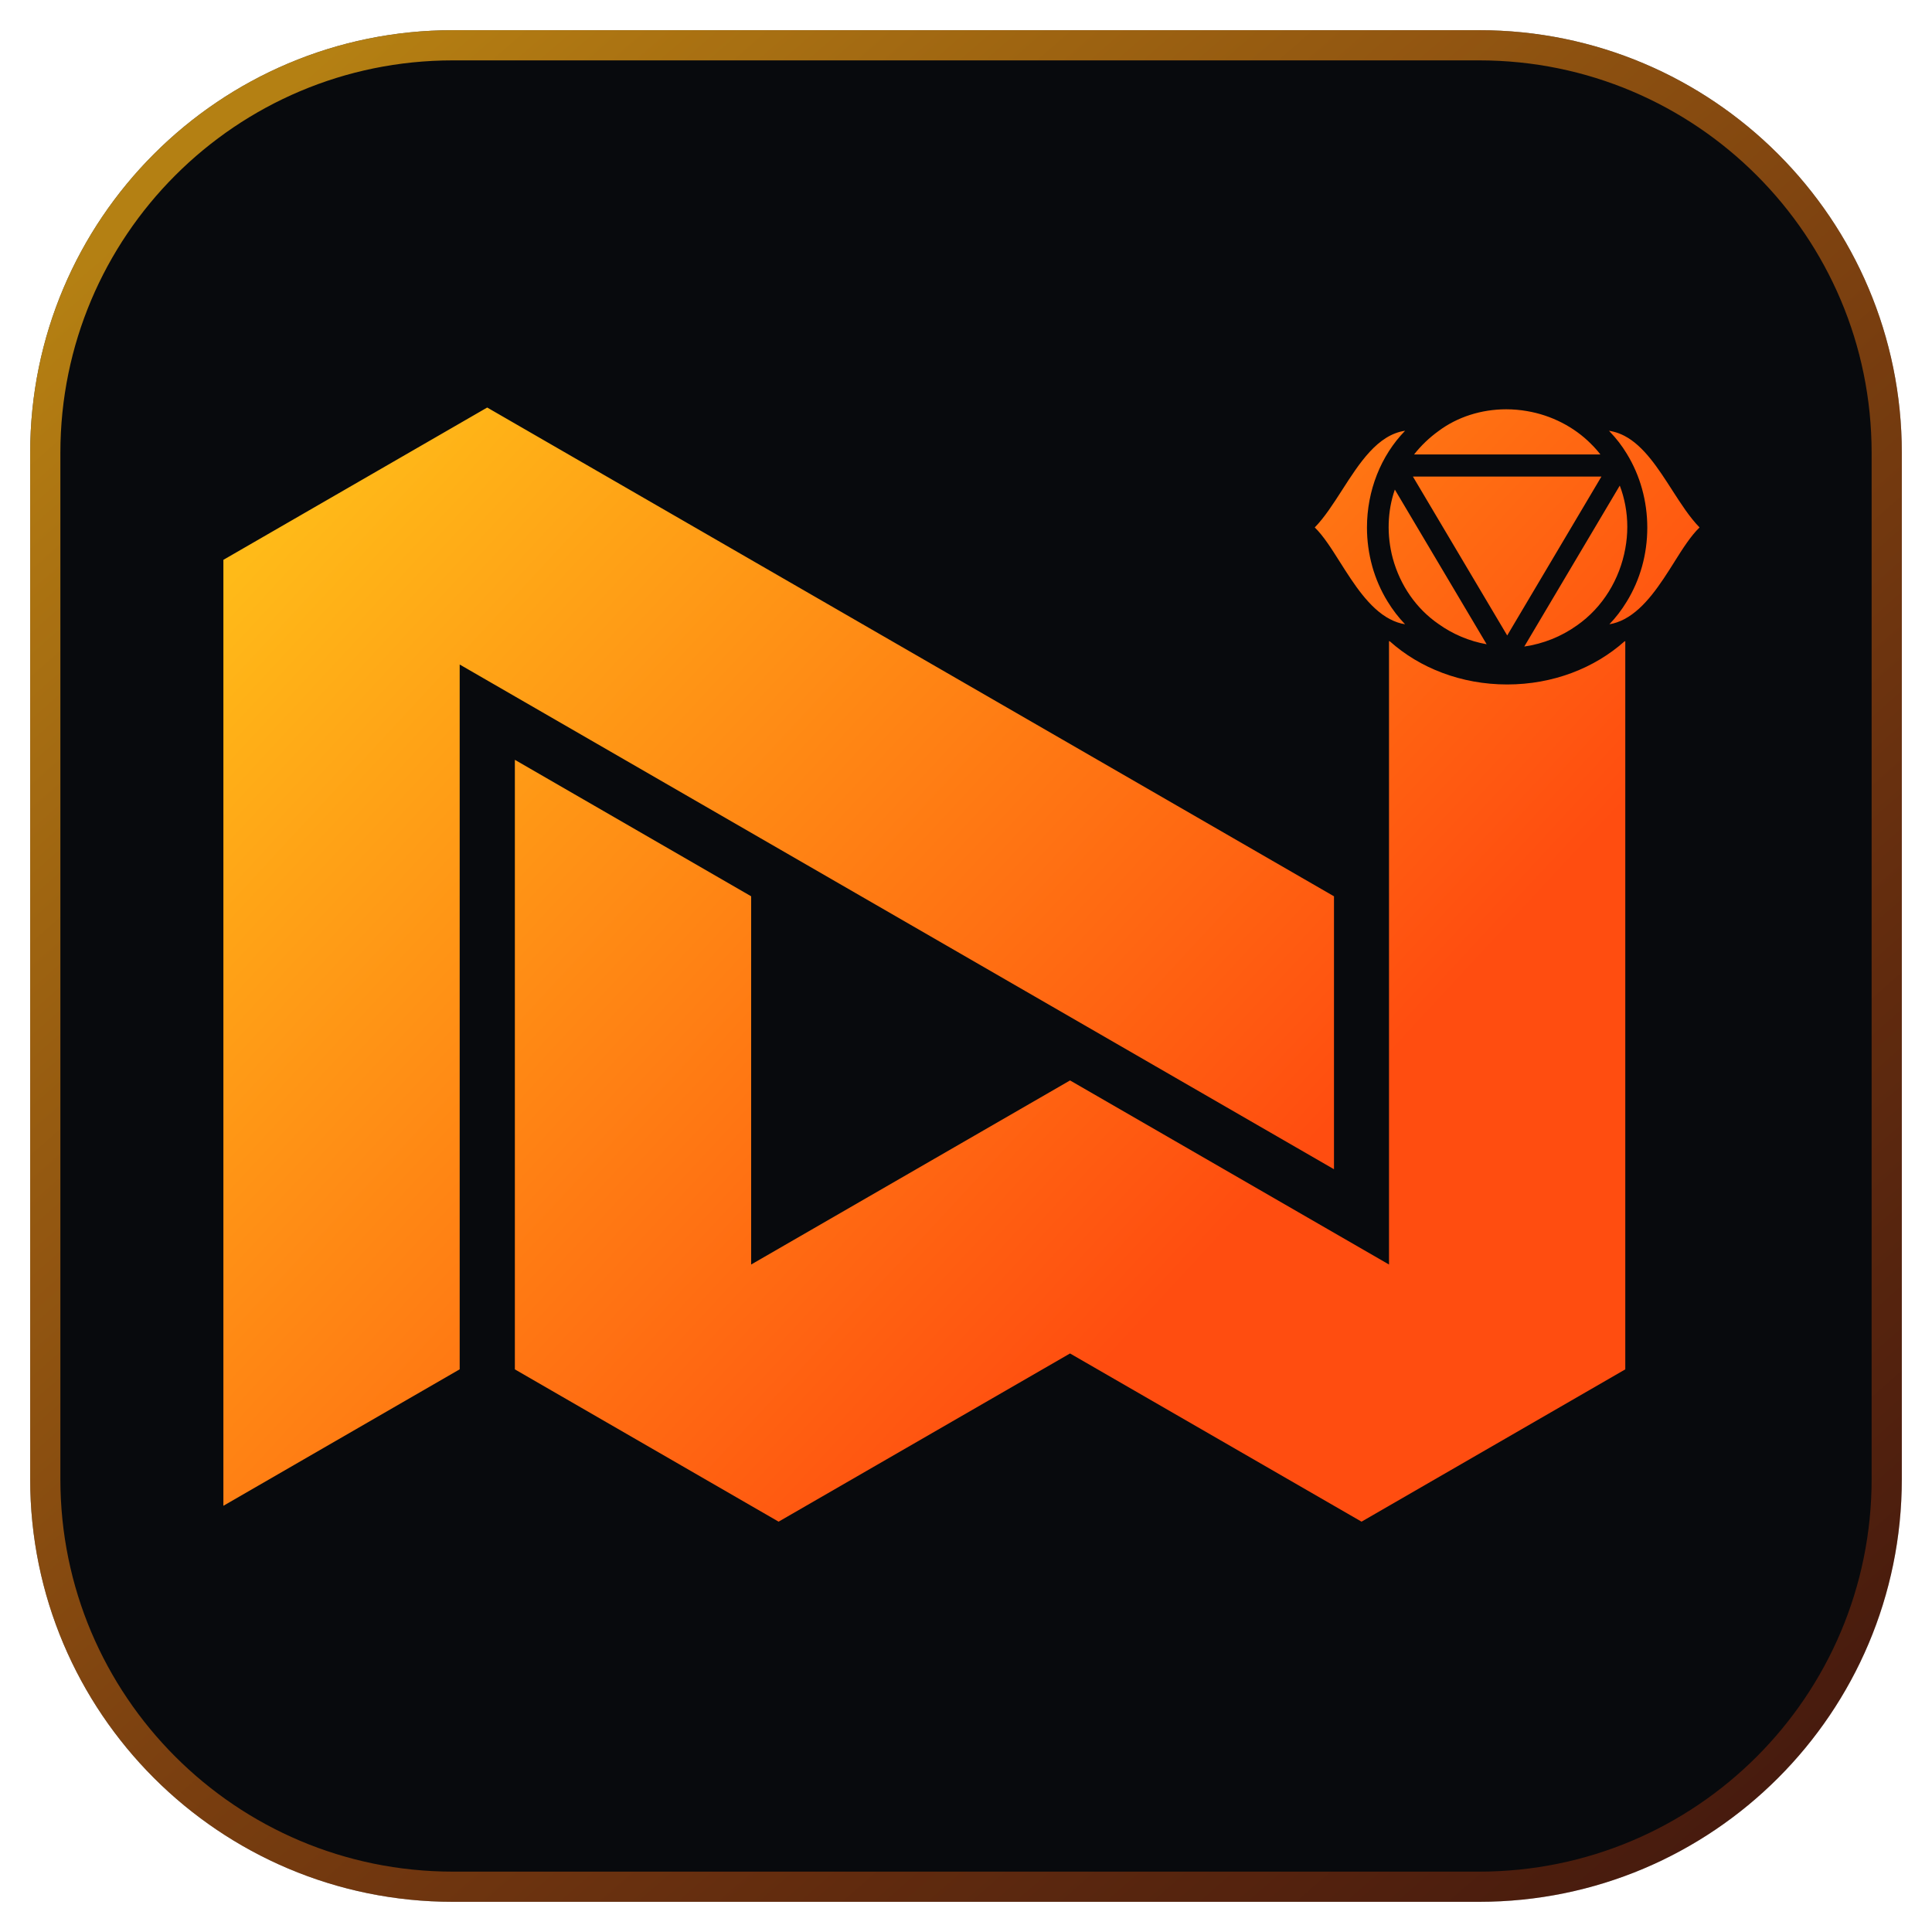
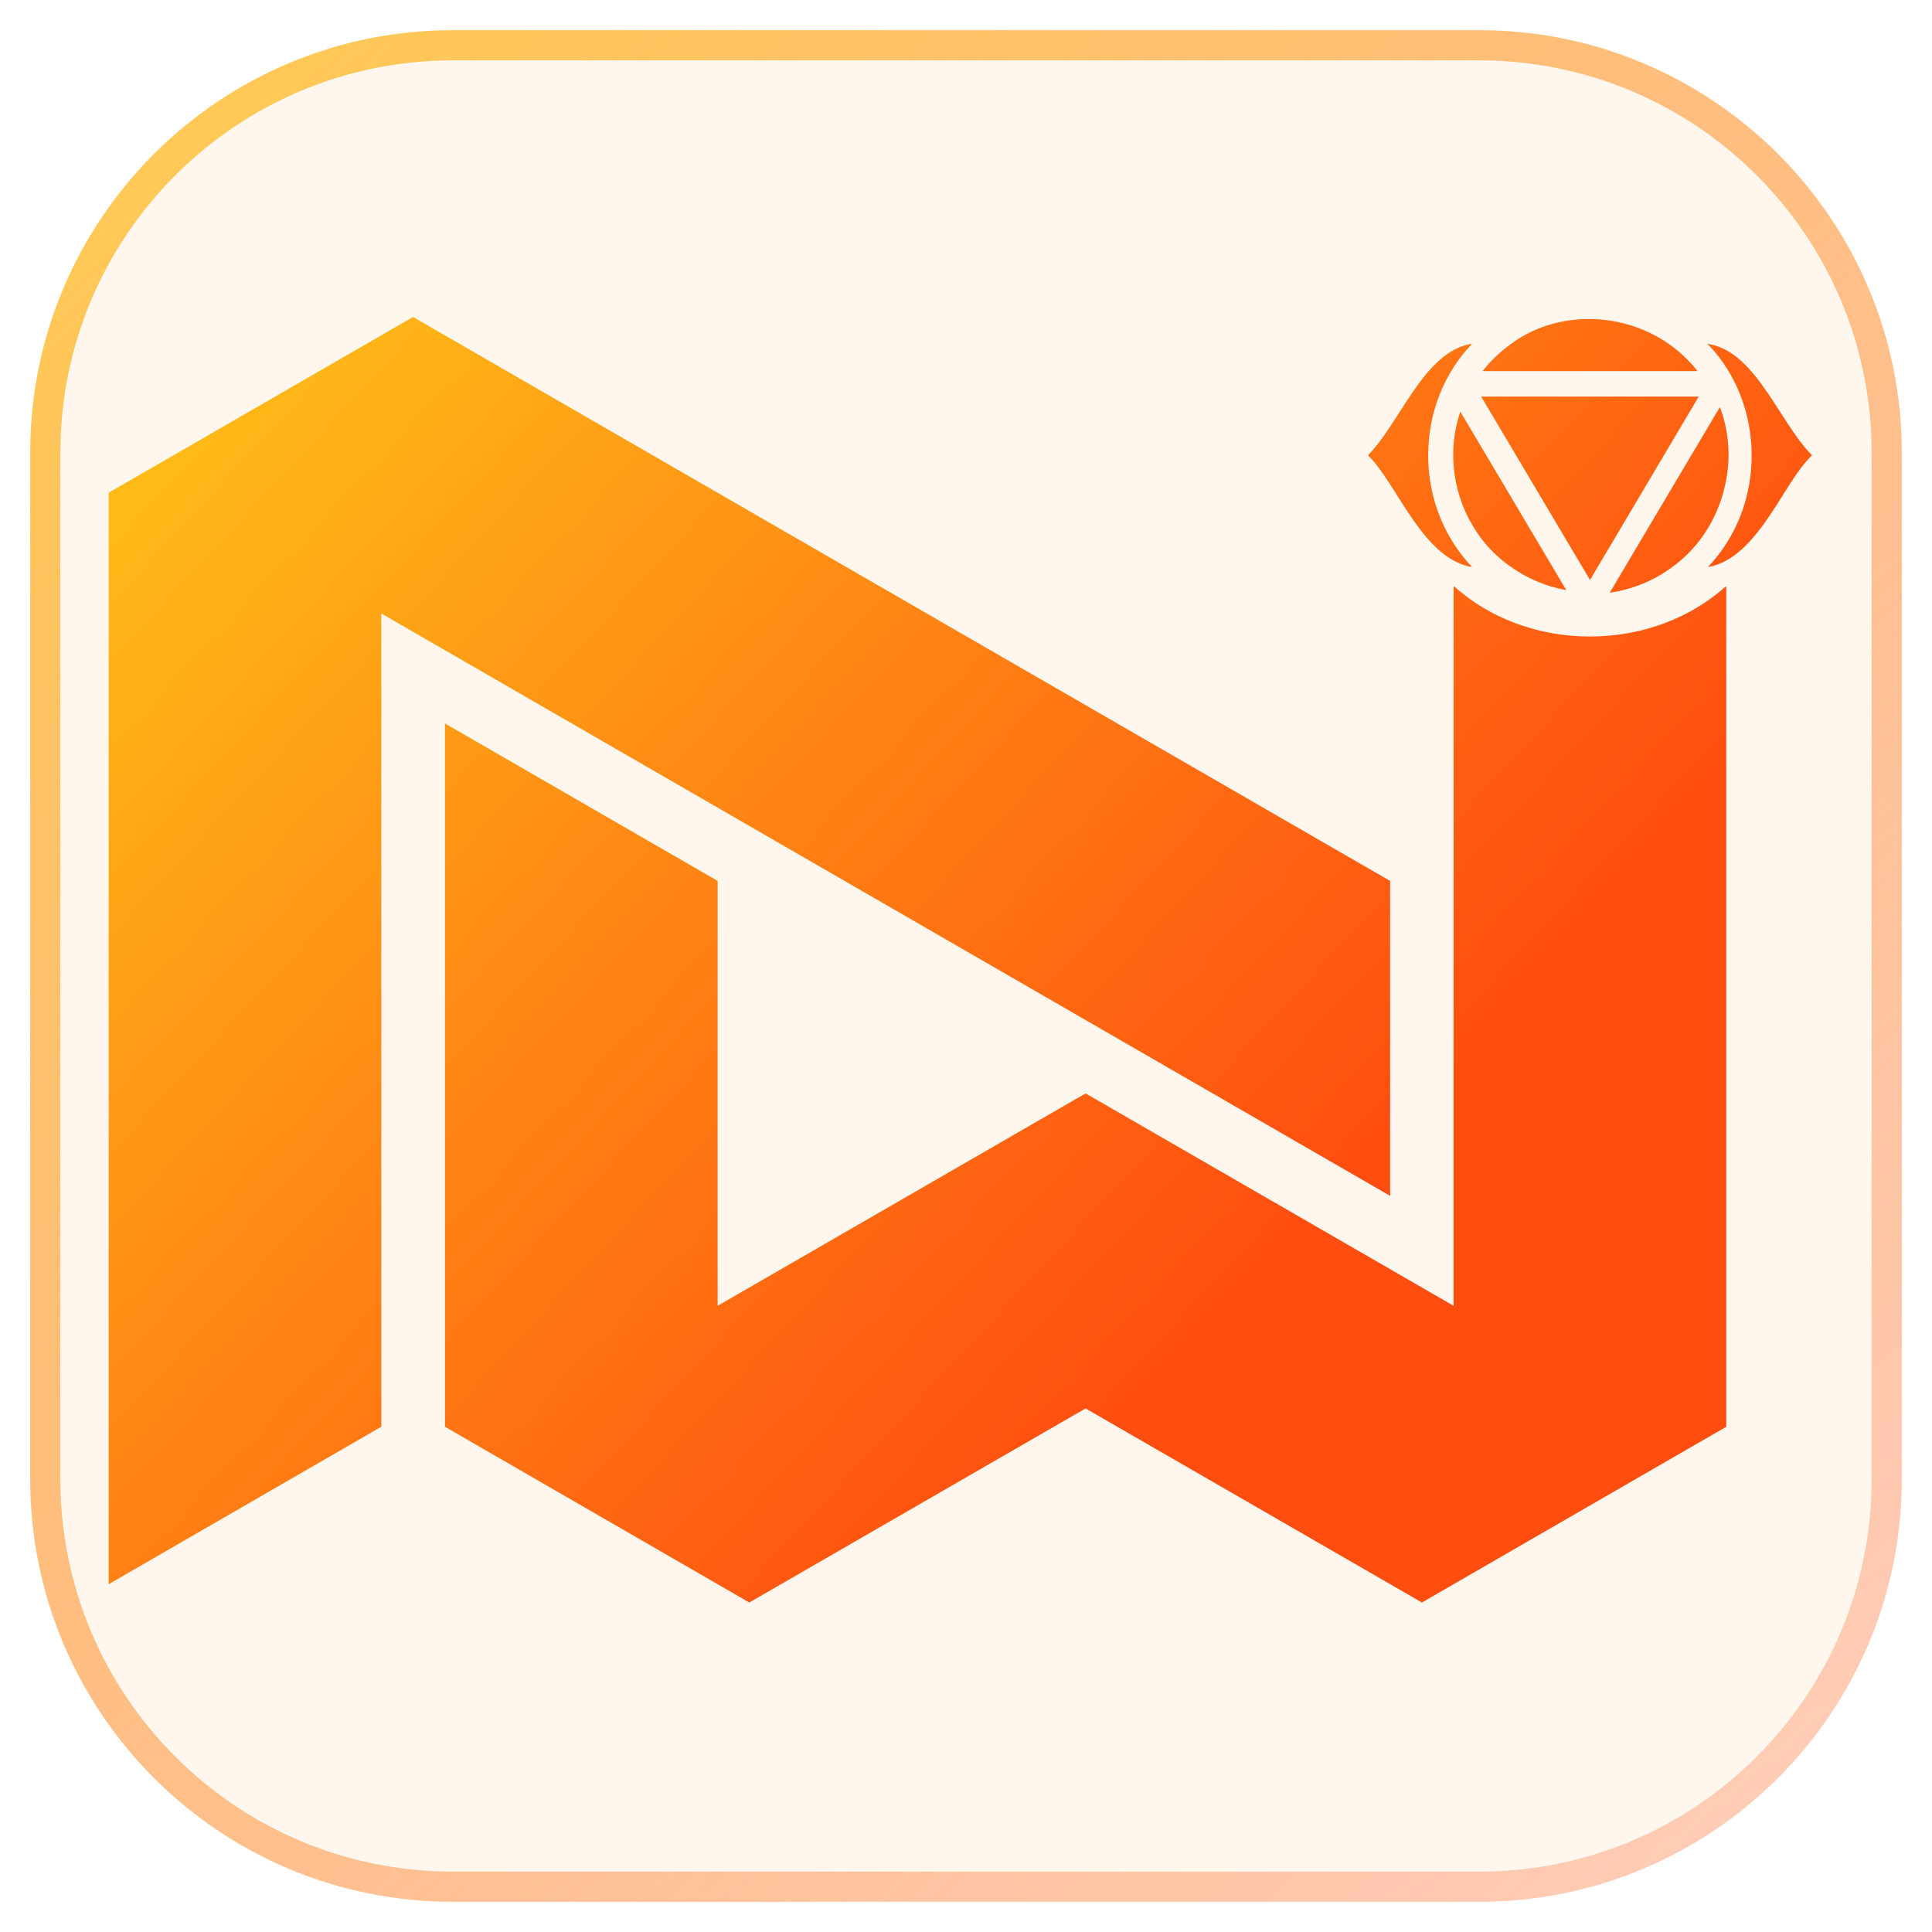
<svg xmlns="http://www.w3.org/2000/svg" viewBox="0 0 64 64">
  <defs>
    <linearGradient id="brand" x1="4" y1="7" x2="59" y2="58" gradientUnits="userSpaceOnUse">
      <stop offset="0" stop-color="#ffba18" />
      <stop offset="1" stop-color="#ff4d10" />
    </linearGradient>
    <linearGradient id="edge" x1="8" y1="4" x2="58" y2="61" gradientUnits="userSpaceOnUse">
      <stop stop-color="#ffb315" stop-opacity=".7" />
      <stop offset="1" stop-color="#ff4d10" stop-opacity=".25" />
    </linearGradient>
  </defs>
-   <rect x="1" y="1" width="62" height="62" rx="14" fill="#080a0d" />
+   <rect x="1" y="1" width="62" height="62" rx="14" fill="#fff7ee" />
  <rect x="1.5" y="1.5" width="61" height="61" rx="13.5" fill="none" stroke="url(#edge)" />
-   <g transform="translate(7.4 13.5) scale(.52)" fill="url(#brand)">
+   <g transform="translate(3.6 10.5) scale(.60)" fill="url(#brand)" shape-rendering="geometricPrecision">
    <path d="M89.307 14.885v46.388l-16.802 9.702-18.57-10.715-18.565 10.715-16.802-9.702V22.442l15.053 8.694v23.458l20.315-11.727 20.319 11.727V14.88c.018.009.04.013.058.018 1.896 1.696 4.543 2.744 7.469 2.744s5.568-1.048 7.469-2.74c.018-.004.04-.009.058-.018ZM70.75 31.137 16.806 0 0 9.703v60.261l15.053-8.694V16.371l55.697 32.153v-17.388ZM73.184 10.102c-.218-.79-.333-1.616-.333-2.455 0-2.345.879-4.574 2.429-6.168-1.754.258-2.904 2.051-4.019 3.788-.546.848-1.11 1.732-1.736 2.371.559.546 1.07 1.359 1.612 2.216.87 1.372 1.852 2.931 3.17 3.623.324.169.644.28.972.329-.409-.422-.786-.91-1.119-1.456-.431-.702-.755-1.456-.977-2.247ZM74.627 5.227c-.475 1.363-.524 2.908-.133 4.374.471 1.732 1.505 3.219 2.913 4.187.91.653 1.967 1.097 3.068 1.292l-5.848-9.853ZM75.777 4.397l6.008 10.124 6.003-10.124H75.777ZM87.118 2.31c-1.075-1.079-2.522-1.821-4.072-2.083-.426-.075-.87-.115-1.328-.115-1.585 0-3.117.493-4.307 1.385-.591.426-1.115.928-1.559 1.492h11.869c-.173-.226-.373-.453-.604-.679ZM92.299 5.267l-.009-.013c-.888-1.381-1.807-2.811-3.037-3.45-.231-.12-.462-.209-.702-.266-.093-.022-.186-.044-.28-.058.018.022.04.044.058.067.404.417.764.884 1.07 1.39.857 1.394 1.31 3.028 1.31 4.716s-.453 3.317-1.31 4.711c-.329.542-.702 1.026-1.106 1.443.324-.053.639-.16.959-.329 1.323-.697 2.305-2.251 3.17-3.623l.018-.031c.506-.804 1.03-1.638 1.599-2.185-.631-.644-1.194-1.523-1.741-2.371ZM89.307 6.221c-.08-.426-.195-.844-.351-1.248l-6.083 10.253c1.203-.173 2.358-.635 3.348-1.341 1.661-1.154 2.735-2.962 3.086-4.898.169-.91.173-1.852 0-2.766Z" />
  </g>
</svg>
